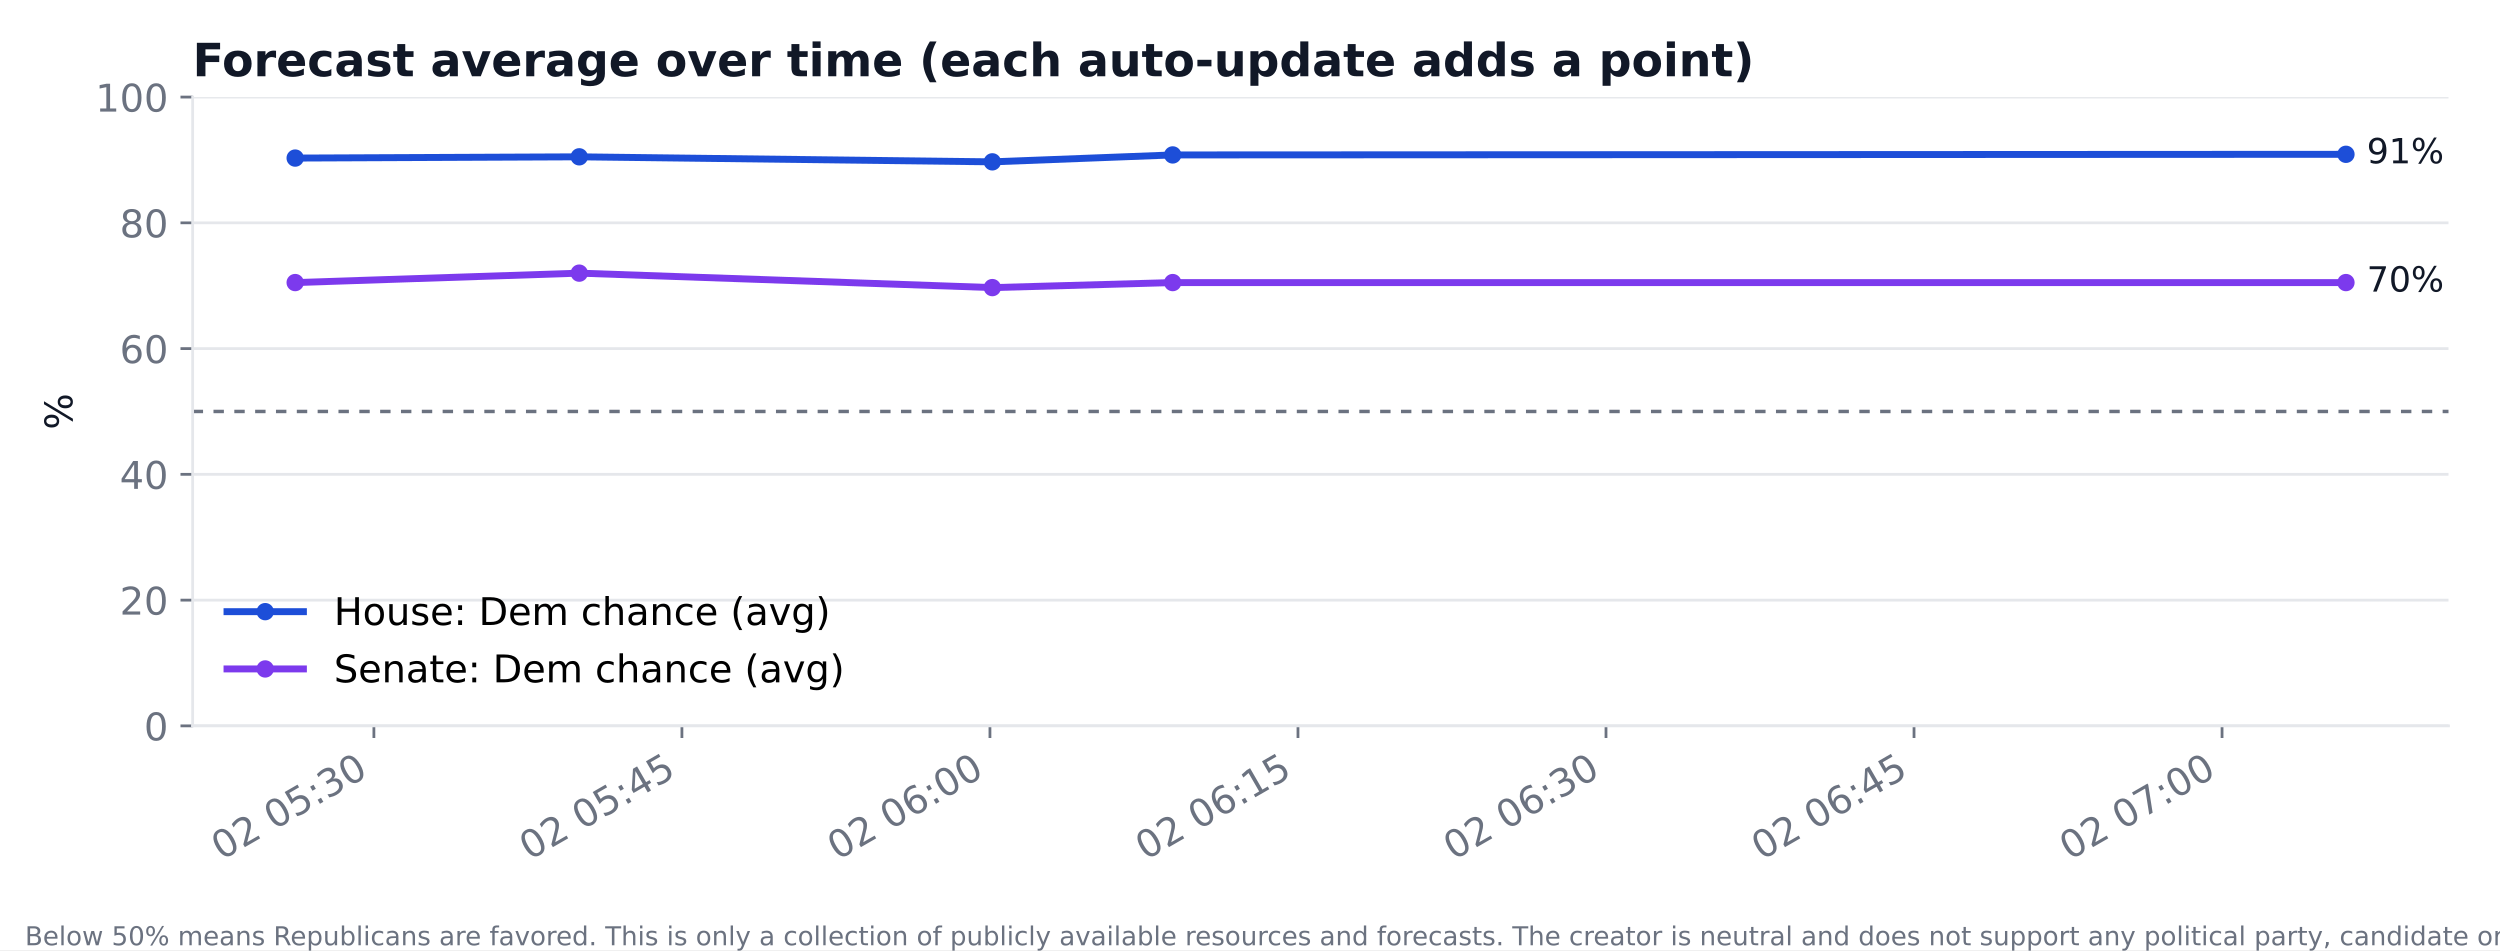
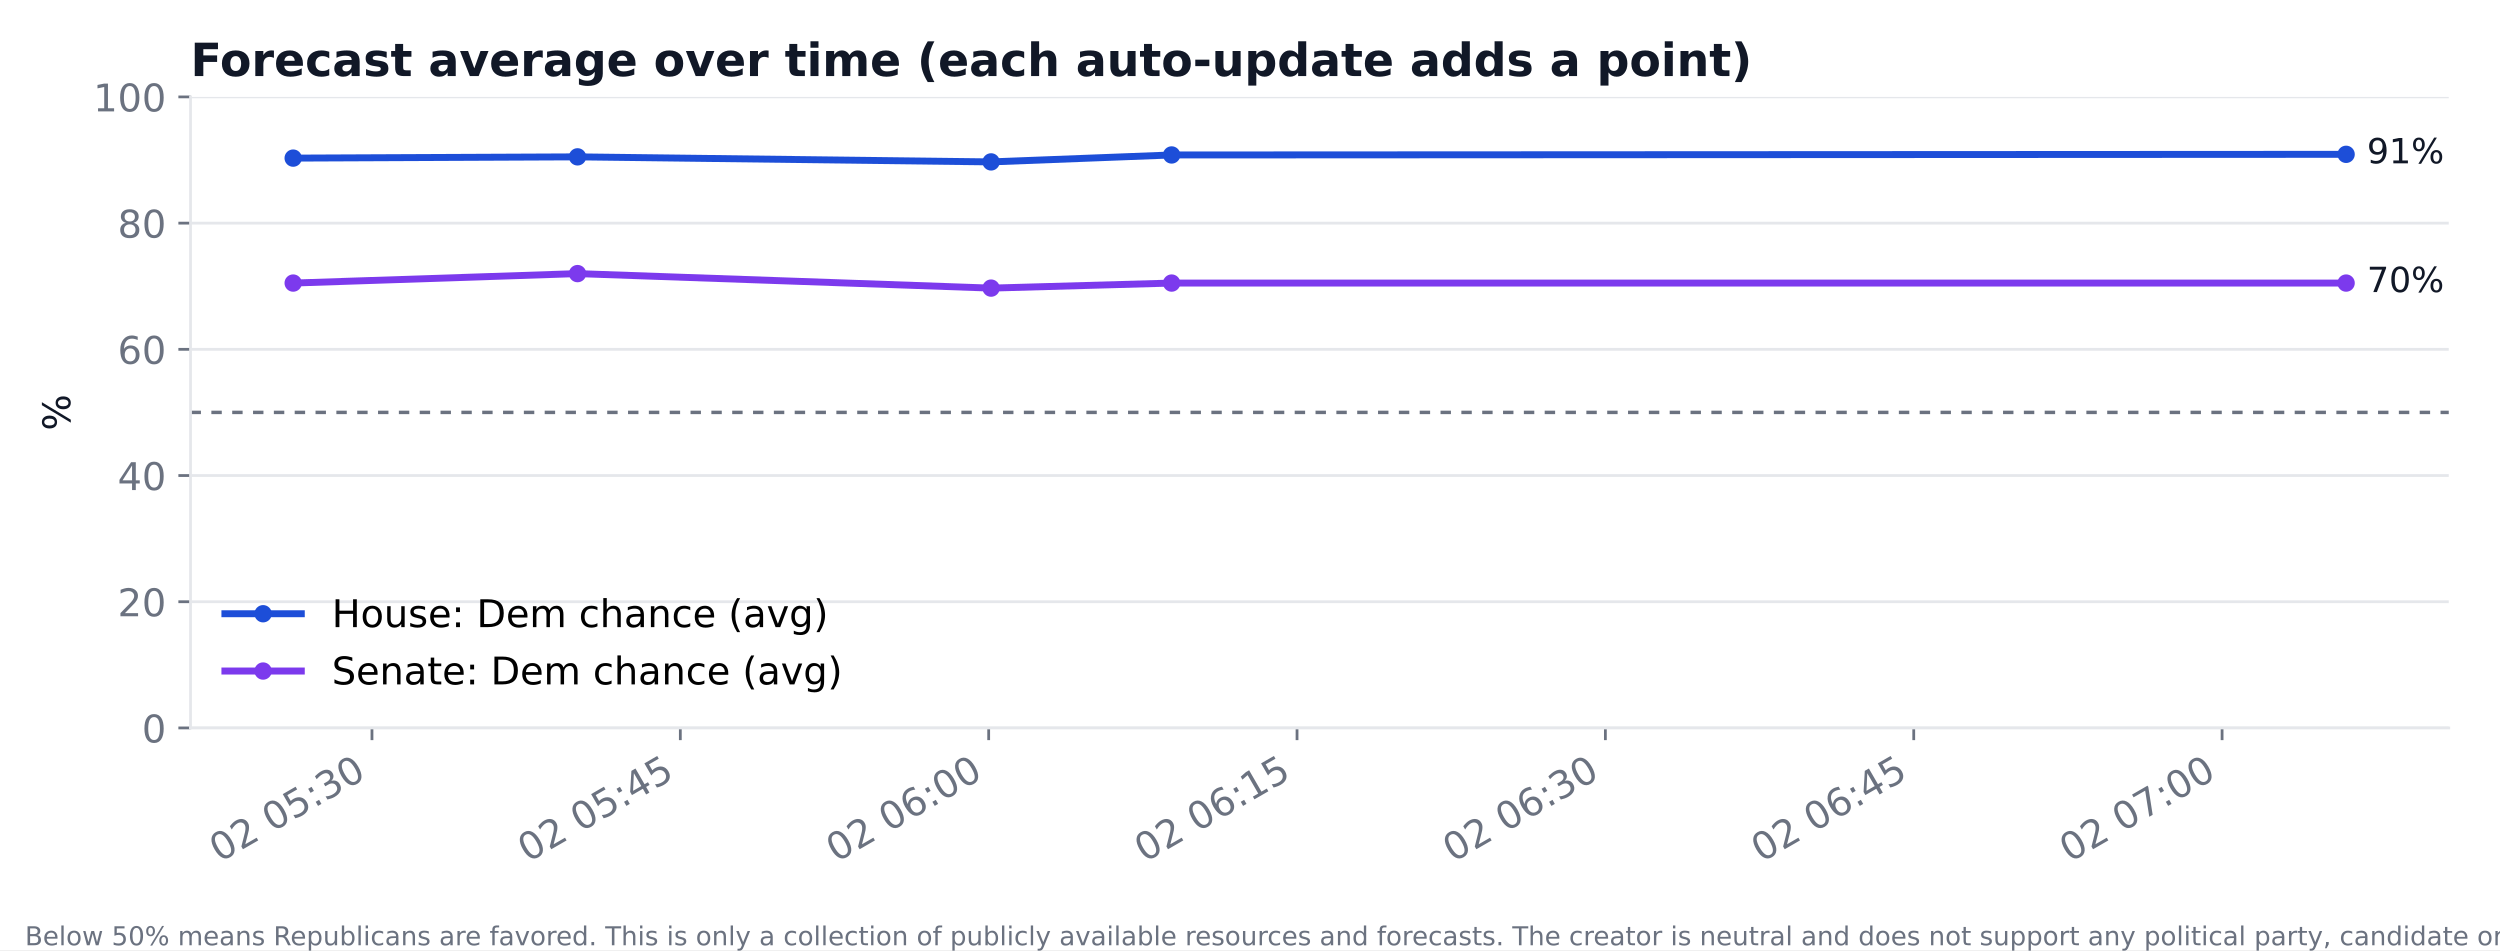
<svg xmlns="http://www.w3.org/2000/svg" xmlns:xlink="http://www.w3.org/1999/xlink" width="720pt" height="273.6pt" viewBox="0 0 720 273.6" version="1.1">
  <defs>
    <style type="text/css">*{stroke-linejoin: round; stroke-linecap: butt}</style>
  </defs>
  <g id="figure_1">
    <g id="patch_1">
      <path d="M 0 273.6  L 720 273.6  L 720 0  L 0 0  z " style="fill: #ffffff" />
    </g>
    <g id="axes_1">
      <g id="patch_2">
-         <path d="M 55.48 209.05  L 705.164 209.05  L 705.164 27.96  L 55.48 27.96  z " style="fill: #ffffff" />
+         <path d="M 54.873 209.652  L 705.242 209.652  L 705.242 27.909  L 54.873 27.909  z " style="fill: #ffffff" />
      </g>
      <g id="matplotlib.axis_1">
        <g id="xtick_1">
          <g id="line2d_1">
            <defs>
-               <path id="m65ee47ede3" d="M 0 0  L 0 3.5  " style="stroke: #6b7280; stroke-width: 0.8" />
+               <path id="m340bb7bc6f" d="M 0 0  L 0 3.5  " style="stroke: #6b7280; stroke-width: 0.8" />
            </defs>
            <g>
-               <use xlink:href="#m65ee47ede3" x="107.682" y="209.05" style="fill: #6b7280; stroke: #6b7280; stroke-width: 0.8" />
+               <use xlink:href="#m340bb7bc6f" x="107.129" y="209.652" style="fill: #6b7280; stroke: #6b7280; stroke-width: 0.8" />
            </g>
          </g>
          <g id="text_1">
-             <text style="font-size: 11px; font-family: 'DejaVu Sans'; fill: #6b7280" transform="translate(63.7572 247.8845) rotate(-30)">02 05:30</text>
+             <text style="font-size: 11px; font-family: 'DejaVu Sans'; fill: #6b7280" transform="translate(63.20484 248.4864) rotate(-30)">02 05:30</text>
          </g>
        </g>
        <g id="xtick_2">
          <g id="line2d_2">
            <g>
-               <use xlink:href="#m65ee47ede3" x="196.393" y="209.05" style="fill: #6b7280; stroke: #6b7280; stroke-width: 0.8" />
+               <use xlink:href="#m340bb7bc6f" x="195.935" y="209.652" style="fill: #6b7280; stroke: #6b7280; stroke-width: 0.8" />
            </g>
          </g>
          <g id="text_2">
-             <text style="font-size: 11px; font-family: 'DejaVu Sans'; fill: #6b7280" transform="translate(152.4687 247.8845) rotate(-30)">02 05:45</text>
+             <text style="font-size: 11px; font-family: 'DejaVu Sans'; fill: #6b7280" transform="translate(152.01 248.4864) rotate(-30)">02 05:45</text>
          </g>
        </g>
        <g id="xtick_3">
          <g id="line2d_3">
            <g>
-               <use xlink:href="#m65ee47ede3" x="285.105" y="209.05" style="fill: #6b7280; stroke: #6b7280; stroke-width: 0.8" />
+               <use xlink:href="#m340bb7bc6f" x="284.74" y="209.652" style="fill: #6b7280; stroke: #6b7280; stroke-width: 0.8" />
            </g>
          </g>
          <g id="text_3">
-             <text style="font-size: 11px; font-family: 'DejaVu Sans'; fill: #6b7280" transform="translate(241.1802 247.8845) rotate(-30)">02 06:00</text>
+             <text style="font-size: 11px; font-family: 'DejaVu Sans'; fill: #6b7280" transform="translate(240.8153 248.4864) rotate(-30)">02 06:00</text>
          </g>
        </g>
        <g id="xtick_4">
          <g id="line2d_4">
            <g>
-               <use xlink:href="#m65ee47ede3" x="373.816" y="209.05" style="fill: #6b7280; stroke: #6b7280; stroke-width: 0.8" />
+               <use xlink:href="#m340bb7bc6f" x="373.545" y="209.652" style="fill: #6b7280; stroke: #6b7280; stroke-width: 0.8" />
            </g>
          </g>
          <g id="text_4">
-             <text style="font-size: 11px; font-family: 'DejaVu Sans'; fill: #6b7280" transform="translate(329.8917 247.8845) rotate(-30)">02 06:15</text>
+             <text style="font-size: 11px; font-family: 'DejaVu Sans'; fill: #6b7280" transform="translate(329.6205 248.4864) rotate(-30)">02 06:15</text>
          </g>
        </g>
        <g id="xtick_5">
          <g id="line2d_5">
            <g>
-               <use xlink:href="#m65ee47ede3" x="462.528" y="209.05" style="fill: #6b7280; stroke: #6b7280; stroke-width: 0.8" />
+               <use xlink:href="#m340bb7bc6f" x="462.35" y="209.652" style="fill: #6b7280; stroke: #6b7280; stroke-width: 0.8" />
            </g>
          </g>
          <g id="text_5">
-             <text style="font-size: 11px; font-family: 'DejaVu Sans'; fill: #6b7280" transform="translate(418.6032 247.8845) rotate(-30)">02 06:30</text>
+             <text style="font-size: 11px; font-family: 'DejaVu Sans'; fill: #6b7280" transform="translate(418.4257 248.4864) rotate(-30)">02 06:30</text>
          </g>
        </g>
        <g id="xtick_6">
          <g id="line2d_6">
            <g>
-               <use xlink:href="#m65ee47ede3" x="551.239" y="209.05" style="fill: #6b7280; stroke: #6b7280; stroke-width: 0.8" />
+               <use xlink:href="#m340bb7bc6f" x="551.155" y="209.652" style="fill: #6b7280; stroke: #6b7280; stroke-width: 0.8" />
            </g>
          </g>
          <g id="text_6">
-             <text style="font-size: 11px; font-family: 'DejaVu Sans'; fill: #6b7280" transform="translate(507.3147 247.8845) rotate(-30)">02 06:45</text>
+             <text style="font-size: 11px; font-family: 'DejaVu Sans'; fill: #6b7280" transform="translate(507.2309 248.4864) rotate(-30)">02 06:45</text>
          </g>
        </g>
        <g id="xtick_7">
          <g id="line2d_7">
            <g>
-               <use xlink:href="#m65ee47ede3" x="639.951" y="209.05" style="fill: #6b7280; stroke: #6b7280; stroke-width: 0.8" />
+               <use xlink:href="#m340bb7bc6f" x="639.961" y="209.652" style="fill: #6b7280; stroke: #6b7280; stroke-width: 0.8" />
            </g>
          </g>
          <g id="text_7">
-             <text style="font-size: 11px; font-family: 'DejaVu Sans'; fill: #6b7280" transform="translate(596.0262 247.8845) rotate(-30)">02 07:00</text>
+             <text style="font-size: 11px; font-family: 'DejaVu Sans'; fill: #6b7280" transform="translate(596.0361 248.4864) rotate(-30)">02 07:00</text>
          </g>
        </g>
      </g>
      <g id="matplotlib.axis_2">
        <g id="ytick_1">
          <g id="line2d_8">
-             <path d="M 55.48 209.05  L 705.164 209.05  " clip-path="url(#pb7b9b8b636)" style="fill: none; stroke: #e5e7eb; stroke-width: 0.8; stroke-linecap: square" />
+             <path d="M 54.873 209.652  L 705.242 209.652  " clip-path="url(#pc5b7d7dfdc)" style="fill: none; stroke: #e5e7eb; stroke-width: 0.8; stroke-linecap: square" />
          </g>
          <g id="line2d_9">
            <defs>
-               <path id="mc9a71a0cd0" d="M 0 0  L -3.5 0  " style="stroke: #6b7280; stroke-width: 0.8" />
+               <path id="m21733fff51" d="M 0 0  L -3.5 0  " style="stroke: #6b7280; stroke-width: 0.8" />
            </defs>
            <g>
-               <use xlink:href="#mc9a71a0cd0" x="55.48" y="209.05" style="fill: #6b7280; stroke: #6b7280; stroke-width: 0.8" />
+               <use xlink:href="#m21733fff51" x="54.873" y="209.652" style="fill: #6b7280; stroke: #6b7280; stroke-width: 0.8" />
            </g>
          </g>
          <g id="text_8">
-             <text style="font-size: 11px; font-family: 'DejaVu Sans'; text-anchor: end; fill: #6b7280" x="48.48" y="213.228" transform="rotate(-0 48.48 213.2284)">0</text>
+             <text style="font-size: 11px; font-family: 'DejaVu Sans'; text-anchor: end; fill: #6b7280" x="47.873" y="213.83" transform="rotate(-0 47.8725 213.8303)">0</text>
          </g>
        </g>
        <g id="ytick_2">
          <g id="line2d_10">
-             <path d="M 55.48 172.832  L 705.164 172.832  " clip-path="url(#pb7b9b8b636)" style="fill: none; stroke: #e5e7eb; stroke-width: 0.8; stroke-linecap: square" />
+             <path d="M 54.873 173.303  L 705.242 173.303  " clip-path="url(#pc5b7d7dfdc)" style="fill: none; stroke: #e5e7eb; stroke-width: 0.8; stroke-linecap: square" />
          </g>
          <g id="line2d_11">
            <g>
-               <use xlink:href="#mc9a71a0cd0" x="55.48" y="172.832" style="fill: #6b7280; stroke: #6b7280; stroke-width: 0.8" />
+               <use xlink:href="#m21733fff51" x="54.873" y="173.303" style="fill: #6b7280; stroke: #6b7280; stroke-width: 0.8" />
            </g>
          </g>
          <g id="text_9">
-             <text style="font-size: 11px; font-family: 'DejaVu Sans'; text-anchor: end; fill: #6b7280" x="48.48" y="177.01" transform="rotate(-0 48.48 177.0105)">20</text>
+             <text style="font-size: 11px; font-family: 'DejaVu Sans'; text-anchor: end; fill: #6b7280" x="47.873" y="177.482" transform="rotate(-0 47.8725 177.4818)">20</text>
          </g>
        </g>
        <g id="ytick_3">
          <g id="line2d_12">
-             <path d="M 55.48 136.614  L 705.164 136.614  " clip-path="url(#pb7b9b8b636)" style="fill: none; stroke: #e5e7eb; stroke-width: 0.8; stroke-linecap: square" />
+             <path d="M 54.873 136.955  L 705.242 136.955  " clip-path="url(#pc5b7d7dfdc)" style="fill: none; stroke: #e5e7eb; stroke-width: 0.8; stroke-linecap: square" />
          </g>
          <g id="line2d_13">
            <g>
-               <use xlink:href="#mc9a71a0cd0" x="55.48" y="136.614" style="fill: #6b7280; stroke: #6b7280; stroke-width: 0.8" />
+               <use xlink:href="#m21733fff51" x="54.873" y="136.955" style="fill: #6b7280; stroke: #6b7280; stroke-width: 0.8" />
            </g>
          </g>
          <g id="text_10">
-             <text style="font-size: 11px; font-family: 'DejaVu Sans'; text-anchor: end; fill: #6b7280" x="48.48" y="140.793" transform="rotate(-0 48.48 140.7925)">40</text>
+             <text style="font-size: 11px; font-family: 'DejaVu Sans'; text-anchor: end; fill: #6b7280" x="47.873" y="141.133" transform="rotate(-0 47.8725 141.1332)">40</text>
          </g>
        </g>
        <g id="ytick_4">
          <g id="line2d_14">
-             <path d="M 55.48 100.396  L 705.164 100.396  " clip-path="url(#pb7b9b8b636)" style="fill: none; stroke: #e5e7eb; stroke-width: 0.8; stroke-linecap: square" />
+             <path d="M 54.873 100.606  L 705.242 100.606  " clip-path="url(#pc5b7d7dfdc)" style="fill: none; stroke: #e5e7eb; stroke-width: 0.8; stroke-linecap: square" />
          </g>
          <g id="line2d_15">
            <g>
-               <use xlink:href="#mc9a71a0cd0" x="55.48" y="100.396" style="fill: #6b7280; stroke: #6b7280; stroke-width: 0.8" />
+               <use xlink:href="#m21733fff51" x="54.873" y="100.606" style="fill: #6b7280; stroke: #6b7280; stroke-width: 0.8" />
            </g>
          </g>
          <g id="text_11">
-             <text style="font-size: 11px; font-family: 'DejaVu Sans'; text-anchor: end; fill: #6b7280" x="48.48" y="104.575" transform="rotate(-0 48.48 104.5746)">60</text>
+             <text style="font-size: 11px; font-family: 'DejaVu Sans'; text-anchor: end; fill: #6b7280" x="47.873" y="104.785" transform="rotate(-0 47.8725 104.7847)">60</text>
          </g>
        </g>
        <g id="ytick_5">
          <g id="line2d_16">
-             <path d="M 55.48 64.178  L 705.164 64.178  " clip-path="url(#pb7b9b8b636)" style="fill: none; stroke: #e5e7eb; stroke-width: 0.8; stroke-linecap: square" />
+             <path d="M 54.873 64.257  L 705.242 64.257  " clip-path="url(#pc5b7d7dfdc)" style="fill: none; stroke: #e5e7eb; stroke-width: 0.8; stroke-linecap: square" />
          </g>
          <g id="line2d_17">
            <g>
-               <use xlink:href="#mc9a71a0cd0" x="55.48" y="64.178" style="fill: #6b7280; stroke: #6b7280; stroke-width: 0.8" />
+               <use xlink:href="#m21733fff51" x="54.873" y="64.257" style="fill: #6b7280; stroke: #6b7280; stroke-width: 0.8" />
            </g>
          </g>
          <g id="text_12">
-             <text style="font-size: 11px; font-family: 'DejaVu Sans'; text-anchor: end; fill: #6b7280" x="48.48" y="68.357" transform="rotate(-0 48.48 68.35666)">80</text>
+             <text style="font-size: 11px; font-family: 'DejaVu Sans'; text-anchor: end; fill: #6b7280" x="47.873" y="68.436" transform="rotate(-0 47.8725 68.43615)">80</text>
          </g>
        </g>
        <g id="ytick_6">
          <g id="line2d_18">
-             <path d="M 55.48 27.96  L 705.164 27.96  " clip-path="url(#pb7b9b8b636)" style="fill: none; stroke: #e5e7eb; stroke-width: 0.8; stroke-linecap: square" />
+             <path d="M 54.873 27.909  L 705.242 27.909  " clip-path="url(#pc5b7d7dfdc)" style="fill: none; stroke: #e5e7eb; stroke-width: 0.8; stroke-linecap: square" />
          </g>
          <g id="line2d_19">
            <g>
-               <use xlink:href="#mc9a71a0cd0" x="55.48" y="27.96" style="fill: #6b7280; stroke: #6b7280; stroke-width: 0.8" />
+               <use xlink:href="#m21733fff51" x="54.873" y="27.909" style="fill: #6b7280; stroke: #6b7280; stroke-width: 0.8" />
            </g>
          </g>
          <g id="text_13">
-             <text style="font-size: 11px; font-family: 'DejaVu Sans'; text-anchor: end; fill: #6b7280" x="48.48" y="32.139" transform="rotate(-0 48.48 32.13871)">100</text>
+             <text style="font-size: 11px; font-family: 'DejaVu Sans'; text-anchor: end; fill: #6b7280" x="47.873" y="32.088" transform="rotate(-0 47.8725 32.08762)">100</text>
          </g>
        </g>
        <g id="text_14">
-           <text style="font-size: 11px; font-family: 'DejaVu Sans'; text-anchor: middle; fill: #111827" x="20.841" y="118.505" transform="rotate(-90 20.84117 118.5049)">%</text>
+           <text style="font-size: 11px; font-family: 'DejaVu Sans'; text-anchor: middle; fill: #111827" x="20.234" y="118.78" transform="rotate(-90 20.23367 118.7803)">%</text>
        </g>
      </g>
      <g id="line2d_20">
-         <path d="M 85.011 45.526  L 166.823 45.164  L 285.795 46.612  L 337.74 44.62  L 675.633 44.439  " clip-path="url(#pb7b9b8b636)" style="fill: none; stroke: #1d4ed8; stroke-width: 2; stroke-linecap: square" />
+         <path d="M 84.435 45.538  L 166.333 45.174  L 285.431 46.628  L 337.431 44.629  L 675.68 44.447  " clip-path="url(#pc5b7d7dfdc)" style="fill: none; stroke: #1d4ed8; stroke-width: 2; stroke-linecap: square" />
        <defs>
-           <path id="m987587fa3f" d="M 0 2  C 0.53 2 1.039 1.789 1.414 1.414  C 1.789 1.039 2 0.53 2 0  C 2 -0.53 1.789 -1.039 1.414 -1.414  C 1.039 -1.789 0.53 -2 0 -2  C -0.53 -2 -1.039 -1.789 -1.414 -1.414  C -1.789 -1.039 -2 -0.53 -2 0  C -2 0.53 -1.789 1.039 -1.414 1.414  C -1.039 1.789 -0.53 2 0 2  z " style="stroke: #1d4ed8" />
+           <path id="m2c2c36a73a" d="M 0 2  C 0.53 2 1.039 1.789 1.414 1.414  C 1.789 1.039 2 0.53 2 0  C 2 -0.53 1.789 -1.039 1.414 -1.414  C 1.039 -1.789 0.53 -2 0 -2  C -0.53 -2 -1.039 -1.789 -1.414 -1.414  C -1.789 -1.039 -2 -0.53 -2 0  C -2 0.53 -1.789 1.039 -1.414 1.414  C -1.039 1.789 -0.53 2 0 2  z " style="stroke: #1d4ed8" />
        </defs>
-         <g clip-path="url(#pb7b9b8b636)">
-           <use xlink:href="#m987587fa3f" x="85.011" y="45.526" style="fill: #1d4ed8; stroke: #1d4ed8" />
-           <use xlink:href="#m987587fa3f" x="166.823" y="45.164" style="fill: #1d4ed8; stroke: #1d4ed8" />
-           <use xlink:href="#m987587fa3f" x="285.795" y="46.612" style="fill: #1d4ed8; stroke: #1d4ed8" />
-           <use xlink:href="#m987587fa3f" x="337.74" y="44.62" style="fill: #1d4ed8; stroke: #1d4ed8" />
-           <use xlink:href="#m987587fa3f" x="675.633" y="44.439" style="fill: #1d4ed8; stroke: #1d4ed8" />
+         <g clip-path="url(#pc5b7d7dfdc)">
+           <use xlink:href="#m2c2c36a73a" x="84.435" y="45.538" style="fill: #1d4ed8; stroke: #1d4ed8" />
+           <use xlink:href="#m2c2c36a73a" x="166.333" y="45.174" style="fill: #1d4ed8; stroke: #1d4ed8" />
+           <use xlink:href="#m2c2c36a73a" x="285.431" y="46.628" style="fill: #1d4ed8; stroke: #1d4ed8" />
+           <use xlink:href="#m2c2c36a73a" x="337.431" y="44.629" style="fill: #1d4ed8; stroke: #1d4ed8" />
+           <use xlink:href="#m2c2c36a73a" x="675.68" y="44.447" style="fill: #1d4ed8; stroke: #1d4ed8" />
        </g>
      </g>
      <g id="line2d_21">
-         <path d="M 85.011 81.381  L 166.823 78.665  L 285.795 82.83  L 337.74 81.381  L 675.633 81.381  " clip-path="url(#pb7b9b8b636)" style="fill: none; stroke: #7c3aed; stroke-width: 2; stroke-linecap: square" />
+         <path d="M 84.435 81.523  L 166.333 78.797  L 285.431 82.977  L 337.431 81.523  L 675.68 81.523  " clip-path="url(#pc5b7d7dfdc)" style="fill: none; stroke: #7c3aed; stroke-width: 2; stroke-linecap: square" />
        <defs>
-           <path id="mc4d33d61ac" d="M 0 2  C 0.53 2 1.039 1.789 1.414 1.414  C 1.789 1.039 2 0.53 2 0  C 2 -0.53 1.789 -1.039 1.414 -1.414  C 1.039 -1.789 0.53 -2 0 -2  C -0.53 -2 -1.039 -1.789 -1.414 -1.414  C -1.789 -1.039 -2 -0.53 -2 0  C -2 0.53 -1.789 1.039 -1.414 1.414  C -1.039 1.789 -0.53 2 0 2  z " style="stroke: #7c3aed" />
+           <path id="m0d600543c5" d="M 0 2  C 0.53 2 1.039 1.789 1.414 1.414  C 1.789 1.039 2 0.53 2 0  C 2 -0.53 1.789 -1.039 1.414 -1.414  C 1.039 -1.789 0.53 -2 0 -2  C -0.53 -2 -1.039 -1.789 -1.414 -1.414  C -1.789 -1.039 -2 -0.53 -2 0  C -2 0.53 -1.789 1.039 -1.414 1.414  C -1.039 1.789 -0.53 2 0 2  z " style="stroke: #7c3aed" />
        </defs>
-         <g clip-path="url(#pb7b9b8b636)">
-           <use xlink:href="#mc4d33d61ac" x="85.011" y="81.381" style="fill: #7c3aed; stroke: #7c3aed" />
-           <use xlink:href="#mc4d33d61ac" x="166.823" y="78.665" style="fill: #7c3aed; stroke: #7c3aed" />
-           <use xlink:href="#mc4d33d61ac" x="285.795" y="82.83" style="fill: #7c3aed; stroke: #7c3aed" />
-           <use xlink:href="#mc4d33d61ac" x="337.74" y="81.381" style="fill: #7c3aed; stroke: #7c3aed" />
-           <use xlink:href="#mc4d33d61ac" x="675.633" y="81.381" style="fill: #7c3aed; stroke: #7c3aed" />
+         <g clip-path="url(#pc5b7d7dfdc)">
+           <use xlink:href="#m0d600543c5" x="84.435" y="81.523" style="fill: #7c3aed; stroke: #7c3aed" />
+           <use xlink:href="#m0d600543c5" x="166.333" y="78.797" style="fill: #7c3aed; stroke: #7c3aed" />
+           <use xlink:href="#m0d600543c5" x="285.431" y="82.977" style="fill: #7c3aed; stroke: #7c3aed" />
+           <use xlink:href="#m0d600543c5" x="337.431" y="81.523" style="fill: #7c3aed; stroke: #7c3aed" />
+           <use xlink:href="#m0d600543c5" x="675.68" y="81.523" style="fill: #7c3aed; stroke: #7c3aed" />
        </g>
      </g>
      <g id="line2d_22">
-         <path d="M 55.48 118.505  L 705.164 118.505  " clip-path="url(#pb7b9b8b636)" style="fill: none; stroke-dasharray: 3,3; stroke-dashoffset: 0; stroke: #6b7280" />
+         <path d="M 54.873 118.78  L 705.242 118.78  " clip-path="url(#pc5b7d7dfdc)" style="fill: none; stroke-dasharray: 3,3; stroke-dashoffset: 0; stroke: #6b7280" />
      </g>
      <g id="patch_3">
-         <path d="M 55.48 209.05  L 55.48 27.96  " style="fill: none; stroke: #e5e7eb; stroke-width: 0.8; stroke-linejoin: miter; stroke-linecap: square" />
+         <path d="M 54.873 209.652  L 54.873 27.909  " style="fill: none; stroke: #e5e7eb; stroke-width: 0.8; stroke-linejoin: miter; stroke-linecap: square" />
      </g>
      <g id="patch_4">
-         <path d="M 55.48 209.05  L 705.164 209.05  " style="fill: none; stroke: #e5e7eb; stroke-width: 0.8; stroke-linejoin: miter; stroke-linecap: square" />
+         <path d="M 54.873 209.652  L 705.242 209.652  " style="fill: none; stroke: #e5e7eb; stroke-width: 0.8; stroke-linejoin: miter; stroke-linecap: square" />
      </g>
      <g id="text_15">
-         <text style="font-size: 10px; font-family: 'DejaVu Sans'; text-anchor: start; fill: #111827" x="681.633" y="47.037" transform="rotate(-0 681.6326 47.03682)">91%</text>
+         <text style="font-size: 10px; font-family: 'DejaVu Sans'; text-anchor: start; fill: #111827" x="681.68" y="47.045" transform="rotate(-0 681.6801 47.04515)">91%</text>
      </g>
      <g id="text_16">
-         <text style="font-size: 10px; font-family: 'DejaVu Sans'; text-anchor: start; fill: #111827" x="681.633" y="83.979" transform="rotate(-0 681.6326 83.97912)">70%</text>
+         <text style="font-size: 10px; font-family: 'DejaVu Sans'; text-anchor: start; fill: #111827" x="681.68" y="84.121" transform="rotate(-0 681.6801 84.12066)">70%</text>
      </g>
      <g id="text_17">
-         <text style="font-weight: 700; font-size: 13.2px; font-family: 'DejaVu Sans'; text-anchor: start; fill: #111827" x="55.48" y="21.96" transform="rotate(-0 55.48 21.96)">Forecast average over time (each auto-update adds a point)</text>
+         <text style="font-weight: 700; font-size: 13.2px; font-family: 'DejaVu Sans'; text-anchor: start; fill: #111827" x="54.873" y="21.909" transform="rotate(-0 54.8725 21.90891)">Forecast average over time (each auto-update adds a point)</text>
      </g>
      <g id="legend_1">
        <g id="line2d_23">
-           <path d="M 65.38 176.156  L 76.38 176.156  L 87.38 176.156  " style="fill: none; stroke: #1d4ed8; stroke-width: 2; stroke-linecap: square" />
+           <path d="M 64.772 176.758  L 75.772 176.758  L 86.772 176.758  " style="fill: none; stroke: #1d4ed8; stroke-width: 2; stroke-linecap: square" />
          <g>
-             <use xlink:href="#m987587fa3f" x="76.38" y="176.156" style="fill: #1d4ed8; stroke: #1d4ed8" />
+             <use xlink:href="#m2c2c36a73a" x="75.772" y="176.758" style="fill: #1d4ed8; stroke: #1d4ed8" />
          </g>
        </g>
        <g id="text_18">
-           <text style="font-size: 11px; font-family: 'DejaVu Sans'; text-anchor: start" x="96.18" y="180.006" transform="rotate(-0 96.18 180.0063)">House: Dem chance (avg)</text>
+           <text style="font-size: 11px; font-family: 'DejaVu Sans'; text-anchor: start" x="95.573" y="180.608" transform="rotate(-0 95.5725 180.6082)">House: Dem chance (avg)</text>
        </g>
        <g id="line2d_24">
-           <path d="M 65.38 192.657  L 76.38 192.657  L 87.38 192.657  " style="fill: none; stroke: #7c3aed; stroke-width: 2; stroke-linecap: square" />
+           <path d="M 64.772 193.259  L 75.772 193.259  L 86.772 193.259  " style="fill: none; stroke: #7c3aed; stroke-width: 2; stroke-linecap: square" />
          <g>
-             <use xlink:href="#mc4d33d61ac" x="76.38" y="192.657" style="fill: #7c3aed; stroke: #7c3aed" />
+             <use xlink:href="#m0d600543c5" x="75.772" y="193.259" style="fill: #7c3aed; stroke: #7c3aed" />
          </g>
        </g>
        <g id="text_19">
-           <text style="font-size: 11px; font-family: 'DejaVu Sans'; text-anchor: start" x="96.18" y="196.507" transform="rotate(-0 96.18 196.5071)">Senate: Dem chance (avg)</text>
+           <text style="font-size: 11px; font-family: 'DejaVu Sans'; text-anchor: start" x="95.573" y="197.109" transform="rotate(-0 95.5725 197.109)">Senate: Dem chance (avg)</text>
        </g>
      </g>
    </g>
    <g id="text_20">
      <text style="font-size: 7.5px; font-family: 'DejaVu Sans'; text-anchor: start; fill: #6b7280" x="7.2" y="272.232" transform="rotate(-0 7.2 272.232)">Below 50% means Republicans are favored. This is only a collection of publicly available resources and forecasts. The creator is neutral and does not support any political party, candidate or ideology.</text>
    </g>
  </g>
  <defs>
-     <clipPath id="pb7b9b8b636">
-       <rect x="55.48" y="27.96" width="649.684" height="181.09" />
+     <clipPath id="pc5b7d7dfdc">
+       <rect x="54.873" y="27.909" width="650.37" height="181.743" />
    </clipPath>
  </defs>
</svg>
